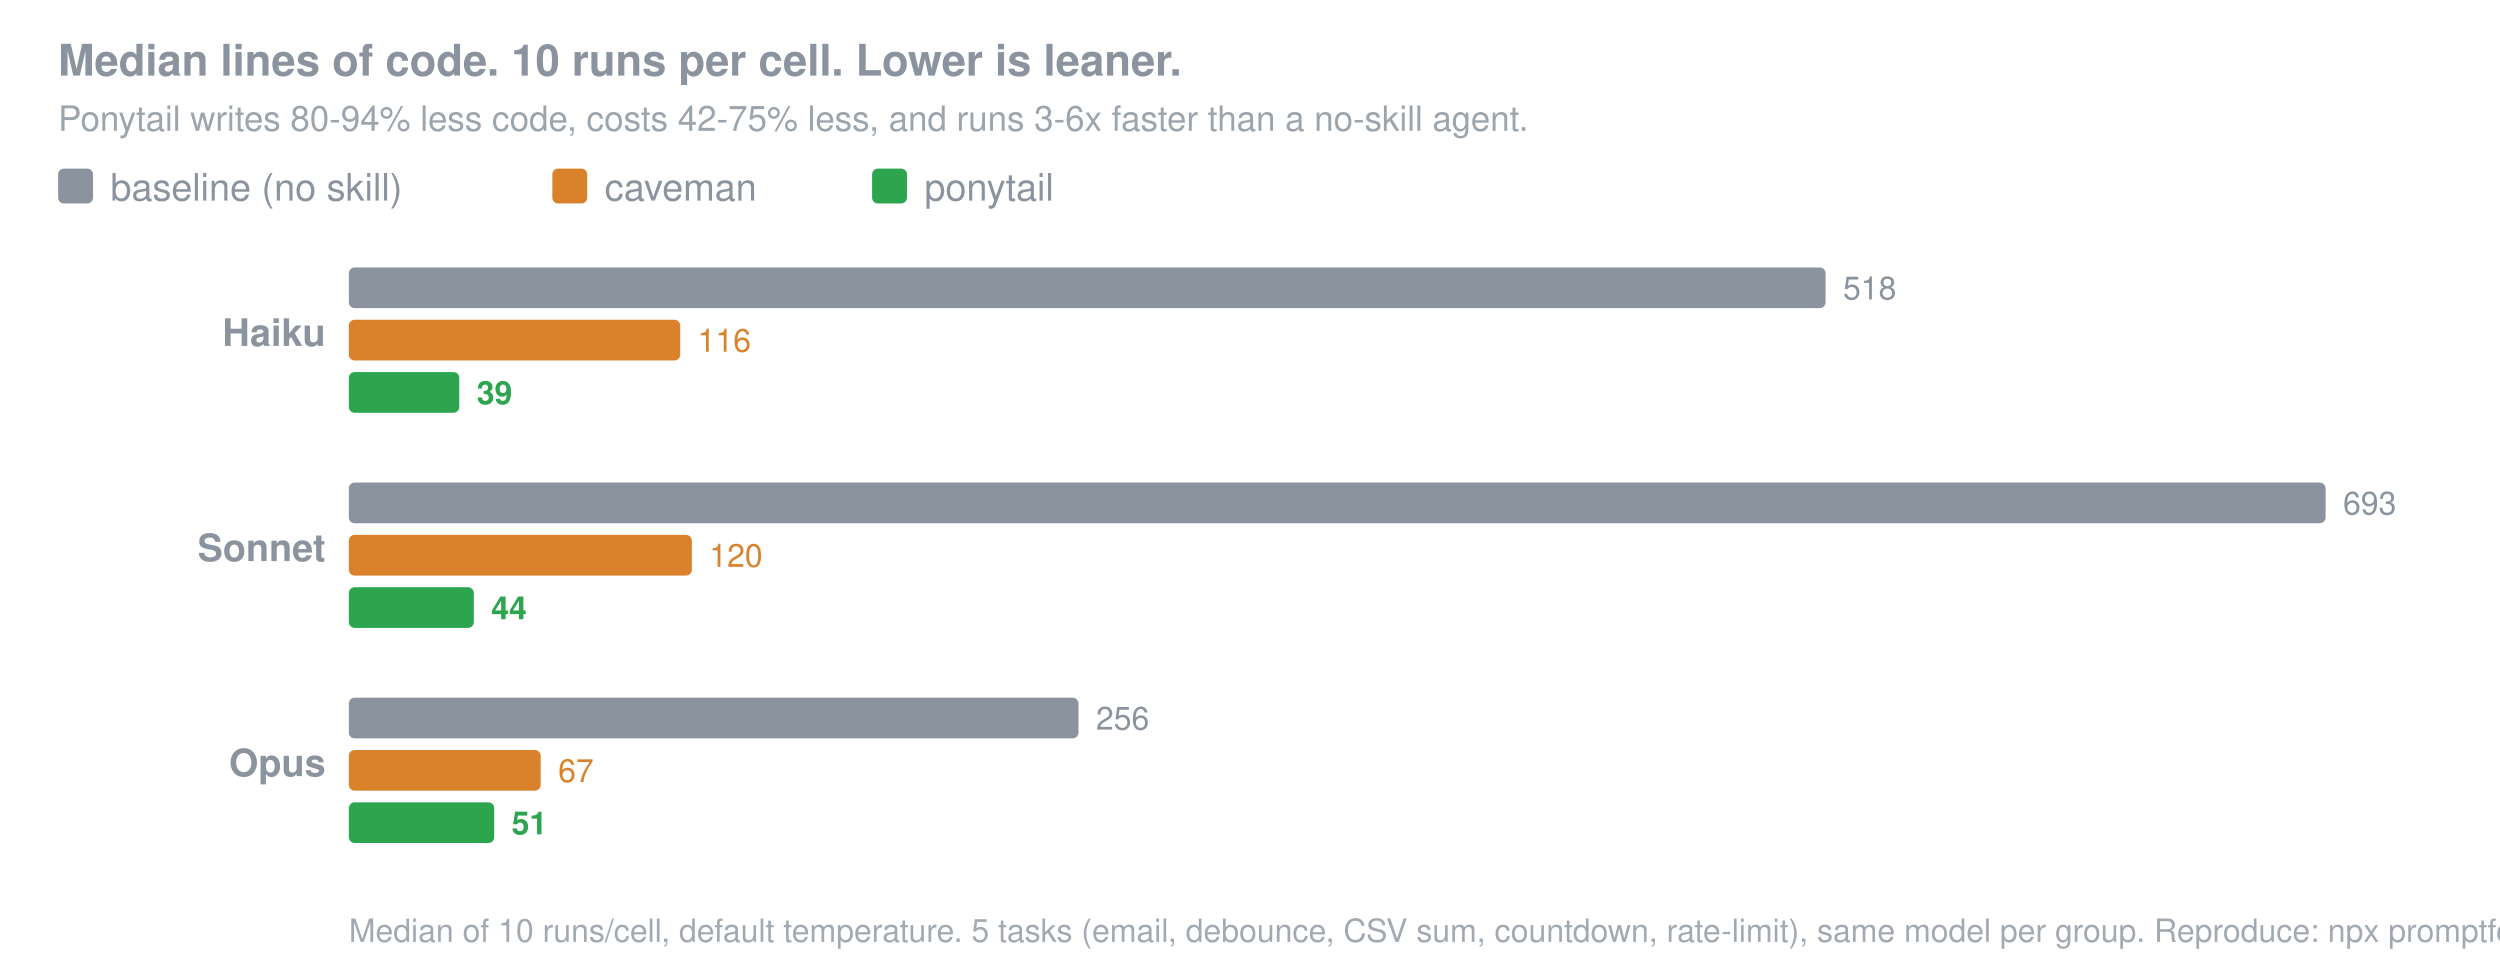
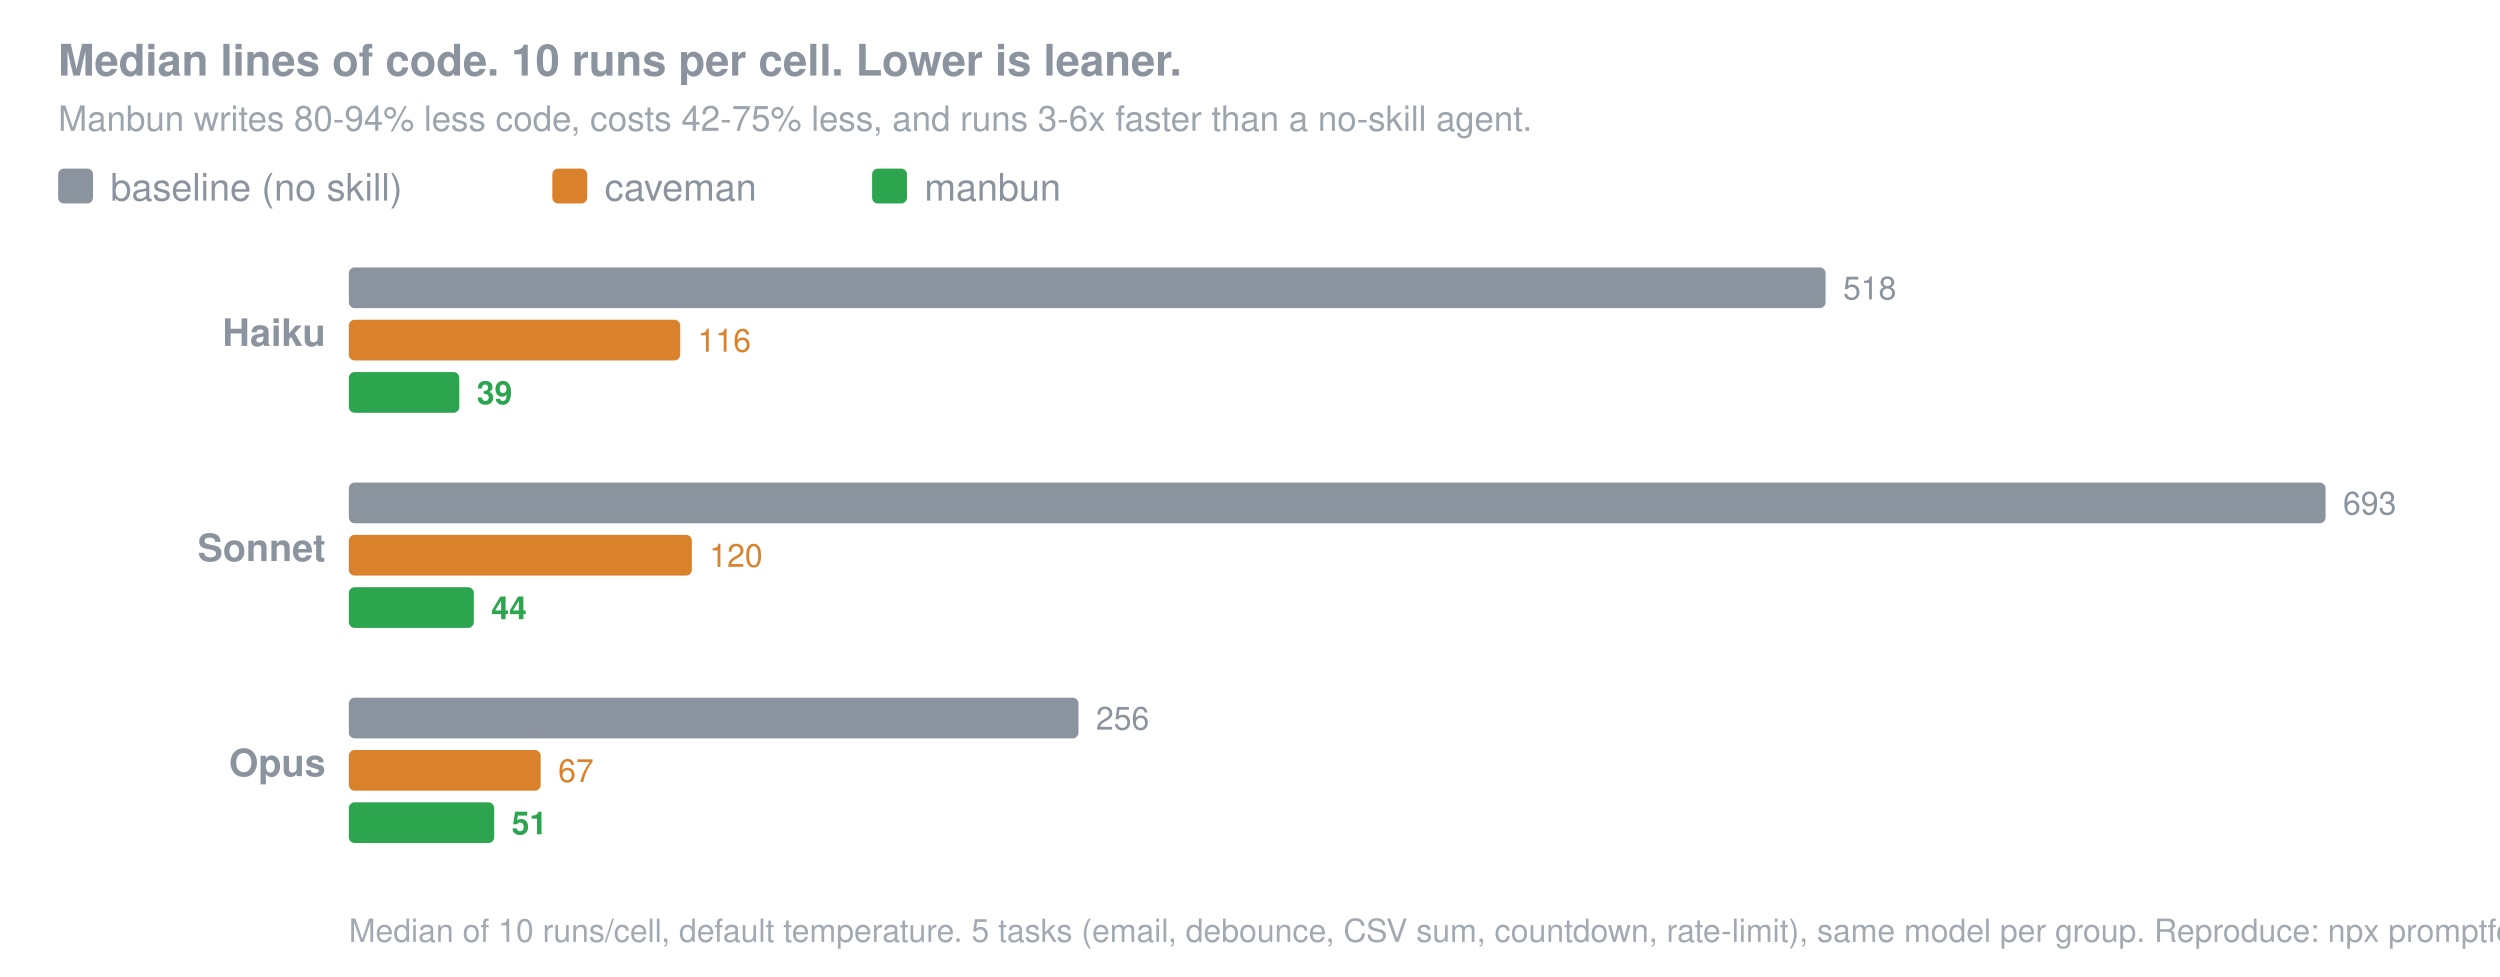
<svg xmlns="http://www.w3.org/2000/svg" viewBox="0 0 860 336" font-family="-apple-system, 'Segoe UI', Helvetica, Arial, sans-serif">
  <text x="20" y="26" font-size="15" font-weight="600" fill="#8b949e">Median lines of code. 10 runs per cell. Lower is leaner.</text>
-   <text x="20" y="45" font-size="12" fill="#8b949e" opacity="0.85">Ponytail writes 80-94% less code, costs 42-75% less, and runs 3-6x faster than a no-skill agent.</text>
+   <text x="20" y="45" font-size="12" fill="#8b949e" opacity="0.85">Manbun writes 80-94% less code, costs 42-75% less, and runs 3-6x faster than a no-skill agent.</text>
  <rect x="20" y="58" width="12" height="12" rx="2" fill="#8b949e" />
  <text x="38" y="69" font-size="13" fill="#8b949e">baseline (no skill)</text>
  <rect x="190" y="58" width="12" height="12" rx="2" fill="#d9822b" />
  <text x="208" y="69" font-size="13" fill="#8b949e">caveman</text>
  <rect x="300" y="58" width="12" height="12" rx="2" fill="#2da44e" />
-   <text x="318" y="69" font-size="13" fill="#8b949e">ponytail</text>
+   <text x="318" y="69" font-size="13" fill="#8b949e">manbun</text>
  <text x="112" y="119" font-size="13" font-weight="600" fill="#8b949e" text-anchor="end">Haiku</text>
  <rect x="120" y="92" width="508" height="14" rx="2" fill="#8b949e" />
  <text x="634" y="103" font-size="11" fill="#8b949e">518</text>
  <rect x="120" y="110" width="114" height="14" rx="2" fill="#d9822b" />
  <text x="240" y="121" font-size="11" fill="#d9822b">116</text>
  <rect x="120" y="128" width="38" height="14" rx="2" fill="#2da44e" />
  <text x="164" y="139" font-size="11" fill="#2da44e" font-weight="600">39</text>
  <text x="112" y="193" font-size="13" font-weight="600" fill="#8b949e" text-anchor="end">Sonnet</text>
  <rect x="120" y="166" width="680" height="14" rx="2" fill="#8b949e" />
  <text x="806" y="177" font-size="11" fill="#8b949e">693</text>
  <rect x="120" y="184" width="118" height="14" rx="2" fill="#d9822b" />
  <text x="244" y="195" font-size="11" fill="#d9822b">120</text>
  <rect x="120" y="202" width="43" height="14" rx="2" fill="#2da44e" />
  <text x="169" y="213" font-size="11" fill="#2da44e" font-weight="600">44</text>
  <text x="112" y="267" font-size="13" font-weight="600" fill="#8b949e" text-anchor="end">Opus</text>
  <rect x="120" y="240" width="251" height="14" rx="2" fill="#8b949e" />
  <text x="377" y="251" font-size="11" fill="#8b949e">256</text>
  <rect x="120" y="258" width="66" height="14" rx="2" fill="#d9822b" />
  <text x="192" y="269" font-size="11" fill="#d9822b">67</text>
  <rect x="120" y="276" width="50" height="14" rx="2" fill="#2da44e" />
  <text x="176" y="287" font-size="11" fill="#2da44e" font-weight="600">51</text>
  <text x="120" y="324" font-size="11" fill="#8b949e" opacity="0.8">Median of 10 runs/cell, default temperature. 5 tasks (email, debounce, CSV sum, countdown, rate-limit), same model per group. Reproduce: npx promptfoo eval -c benchmarks/promptfooconfig.yaml</text>
</svg>
